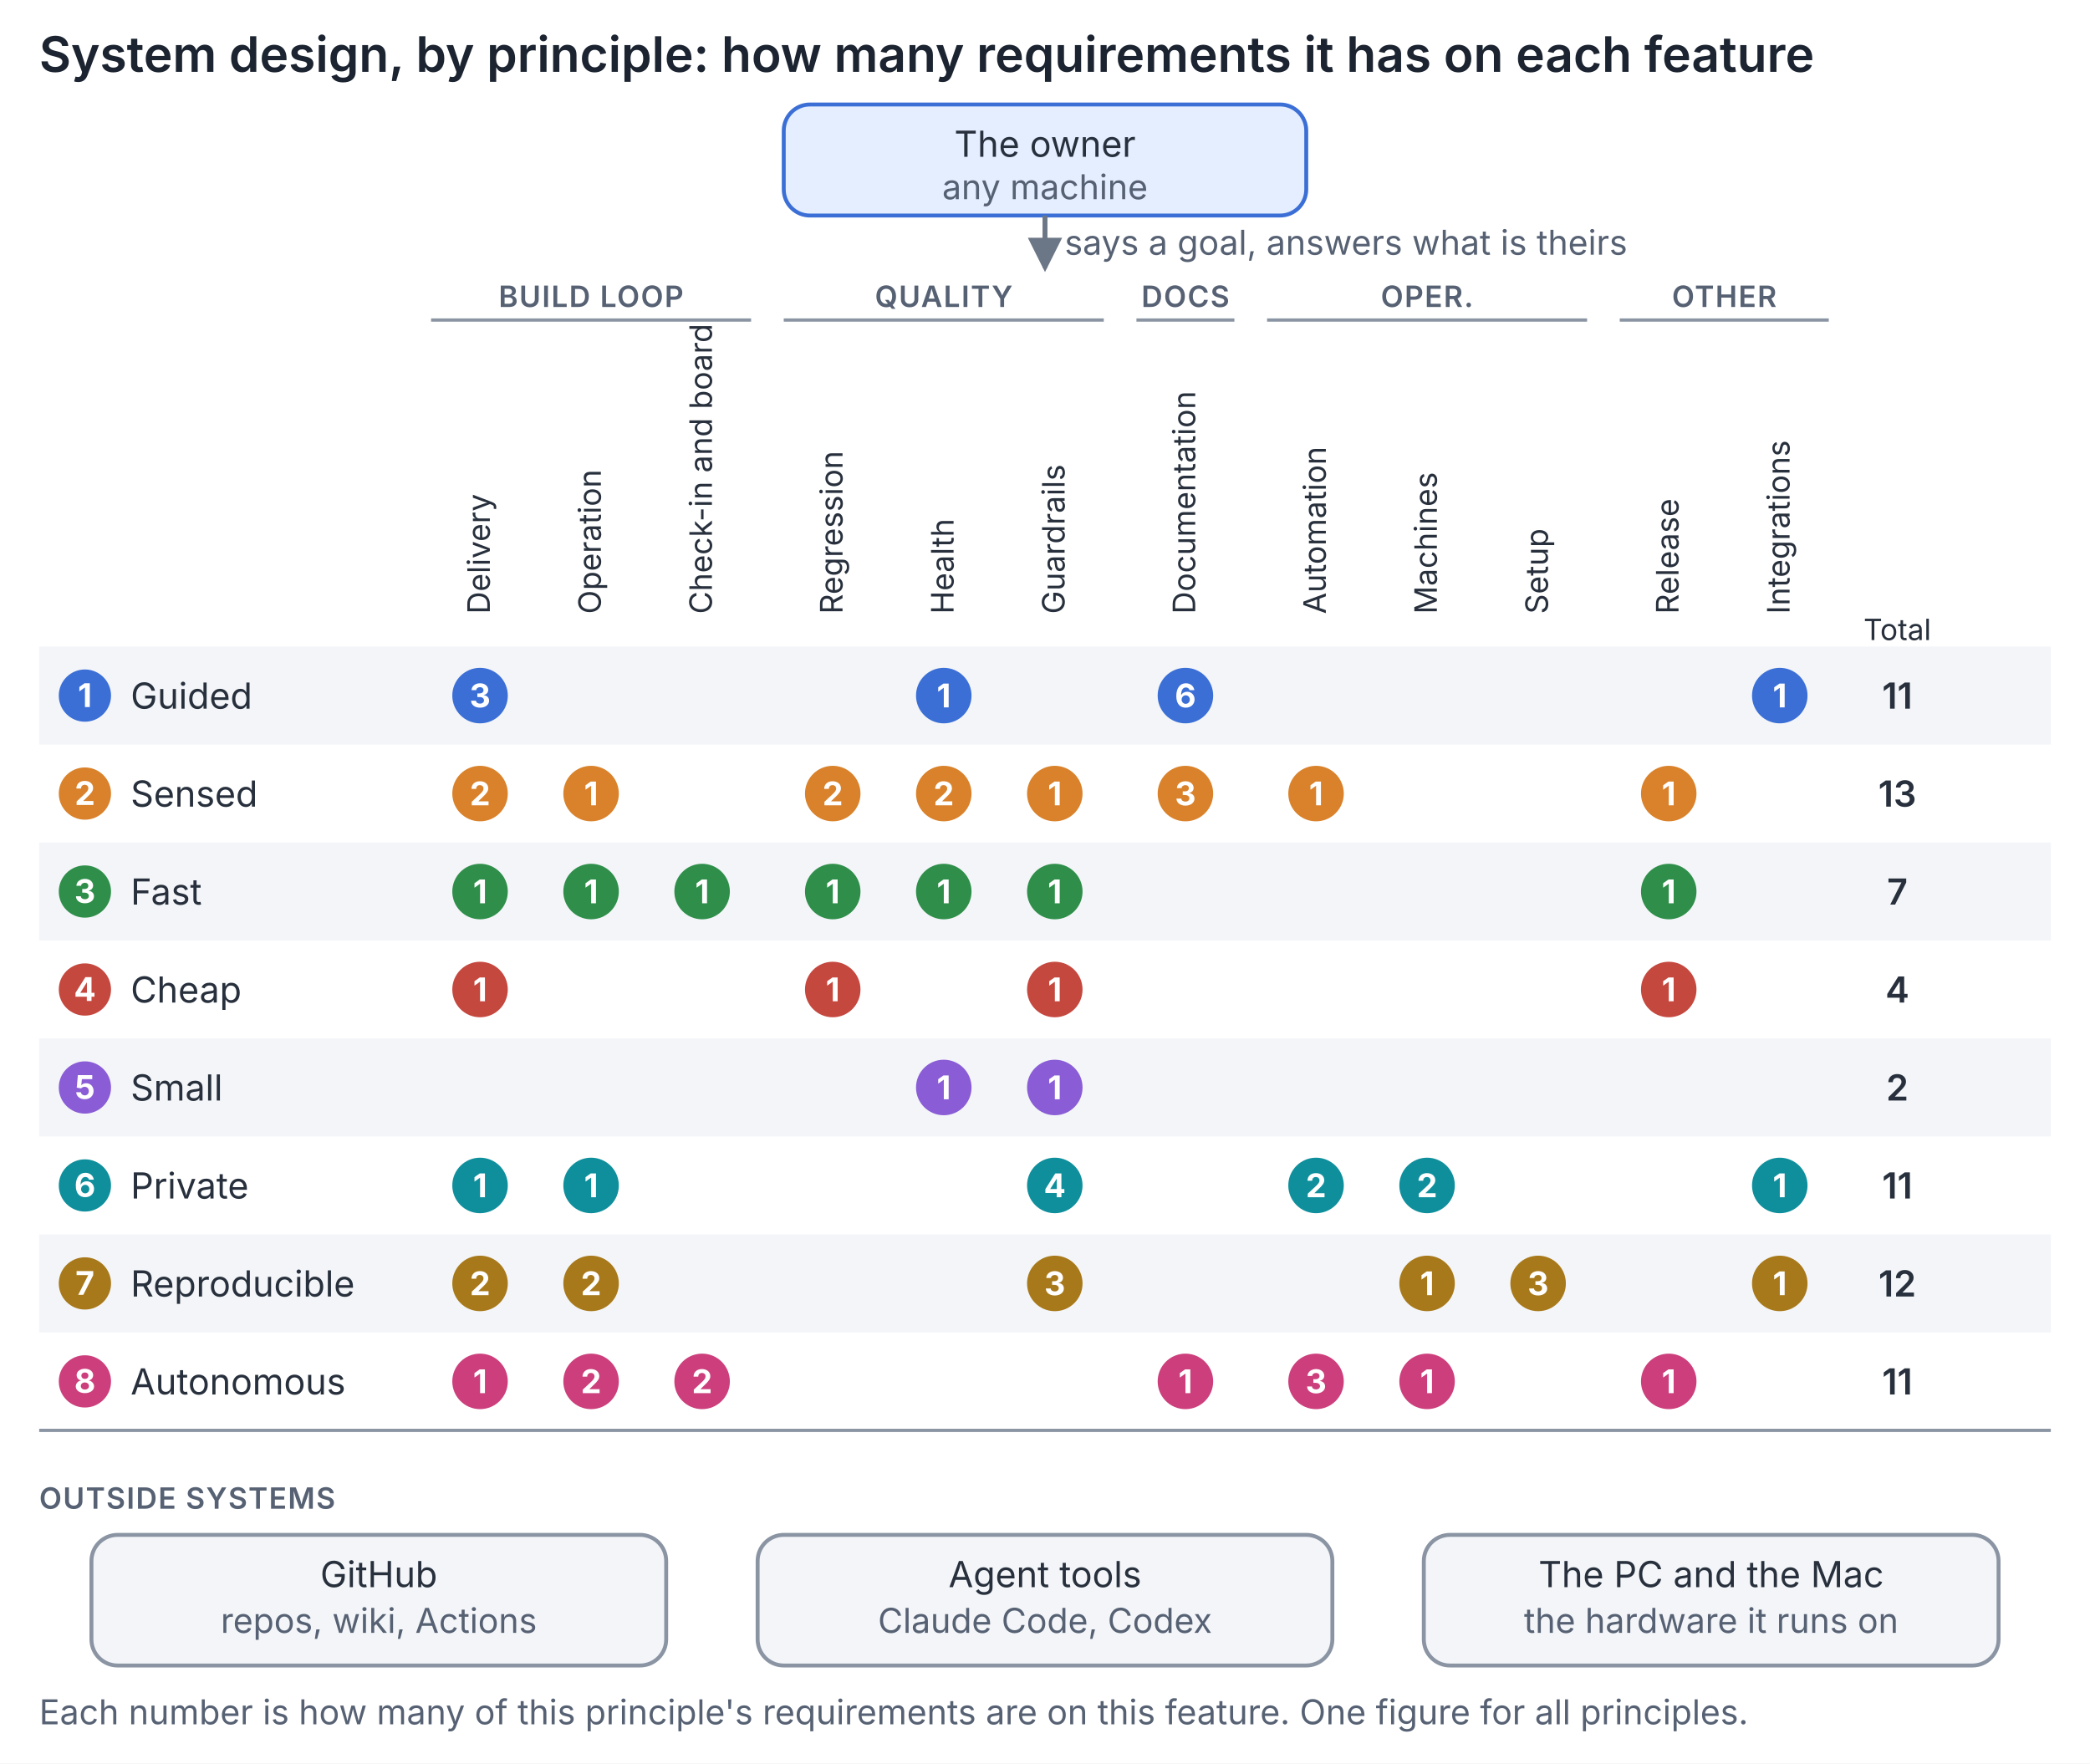
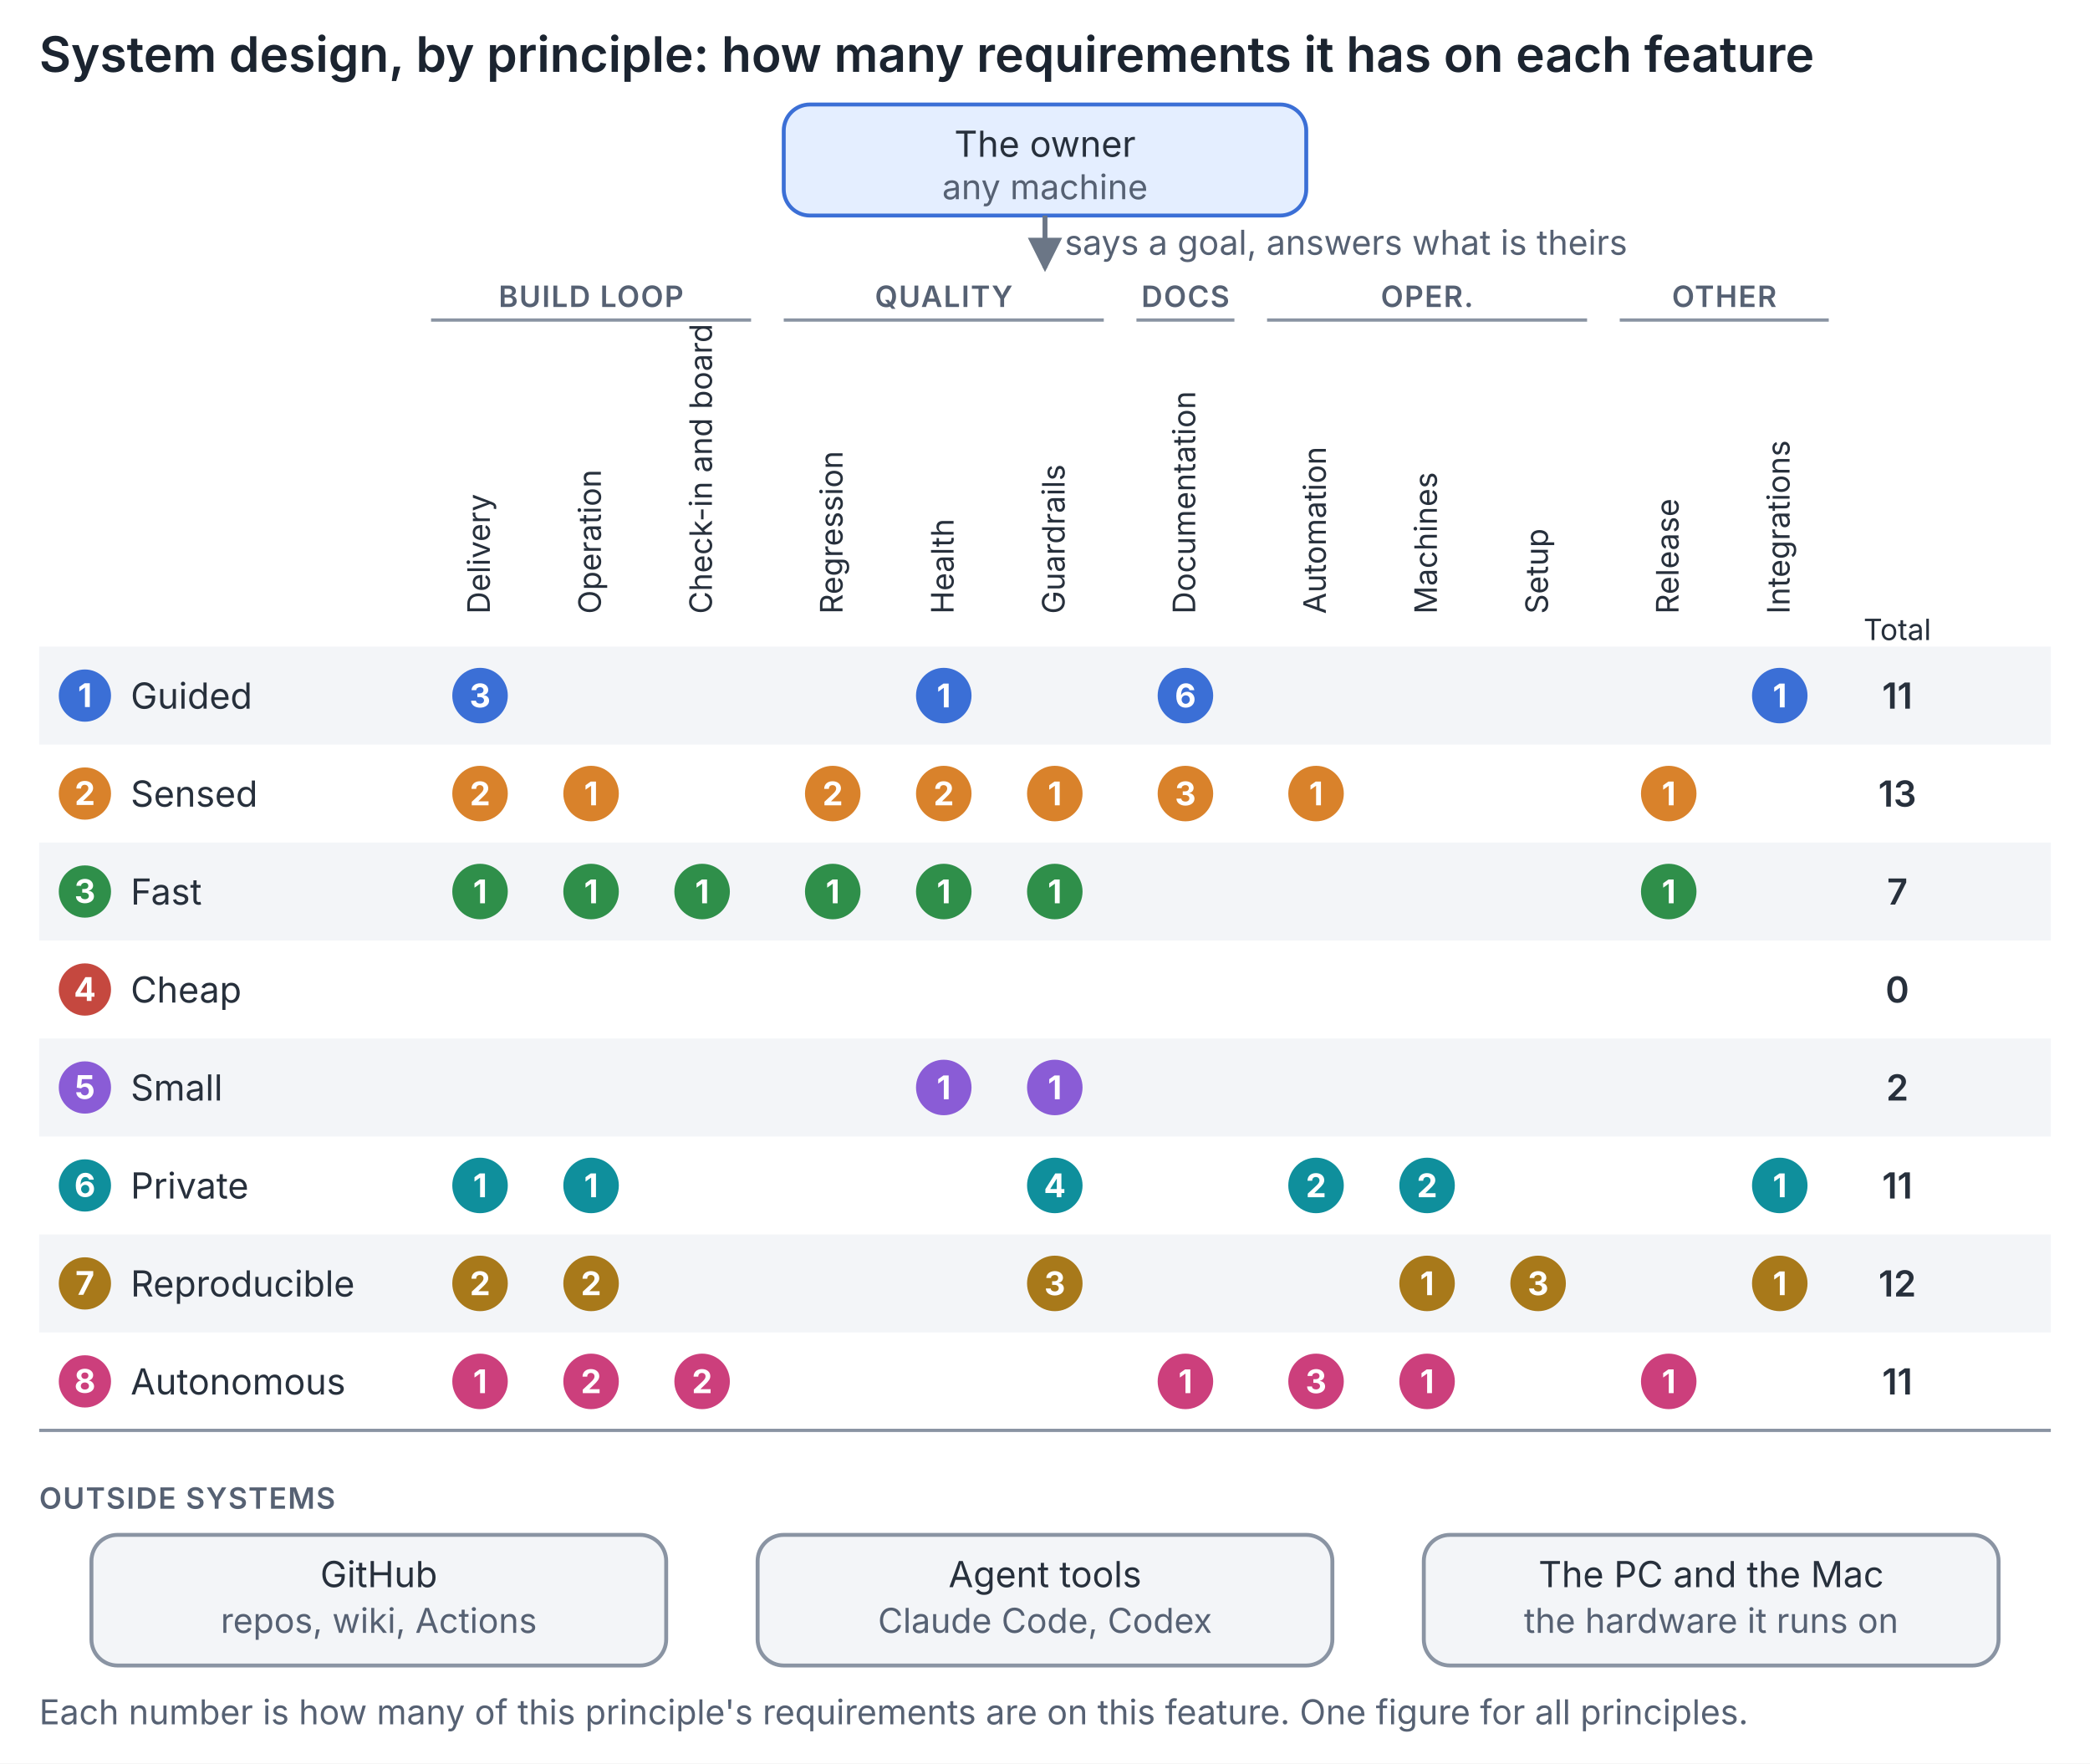
<svg xmlns="http://www.w3.org/2000/svg" viewBox="0 0 640 540" width="640" role="img" aria-label="System design, by principle: how many requirements it has on each feature">
  <style>.t{font:600 15px system-ui,-apple-system,Segoe UI,sans-serif;fill:#1b2430}.h{font:600 9px system-ui,-apple-system,Segoe UI,sans-serif;fill:#566173;letter-spacing:.04em}.s{font:400 11px system-ui,-apple-system,Segoe UI,sans-serif;fill:#27303c}.x{font:400 10.5px system-ui,-apple-system,Segoe UI,sans-serif;fill:#566173}.n{font:400 9px system-ui,-apple-system,Segoe UI,sans-serif;fill:#27303c}.k{font:700 10px system-ui,-apple-system,Segoe UI,sans-serif;fill:#fff}.bg{fill:#fff}.you{fill:#e4eeff;stroke:#3b6fd6}.box{fill:#f3f5f8;stroke:#8a94a3}.stripe{fill:#f3f5f8}.rule{stroke:#8a94a3;stroke-width:1}.a{stroke:#6b7686;stroke-width:1.5;fill:none}.ah{fill:#6b7686}.c1{fill:#3b6fd6}.c2{fill:#d9822b}.c3{fill:#2f8f4a}.c4{fill:#c5483f}.c5{fill:#8a5cd6}.c6{fill:#0f8f9c}.c7{fill:#a8791a}.c8{fill:#cc3f7c}@media (prefers-color-scheme: dark){.t{fill:#eef2f6}.h,.x{fill:#a3afbf}.s,.n{fill:#e1e7ee}.k{fill:#12171d}.bg{fill:#12171d}.you{fill:#162a4f;stroke:#6d9bf0}.box{fill:#222b36;stroke:#5c6b7d}.stripe{fill:#181e26}.rule{stroke:#5c6b7d}.a{stroke:#9aa7b8}.ah{fill:#9aa7b8}.c1{fill:#6d9bf0}.c2{fill:#f0a050}.c3{fill:#4fb56c}.c4{fill:#e0736a}.c5{fill:#b08cf0}.c6{fill:#3fc4d2}.c7{fill:#e0b84a}.c8{fill:#f07aa8}}</style>
  <defs>
    <marker id="ah" viewBox="0 0 8 8" refX="7" refY="4" markerWidth="7" markerHeight="7" orient="auto-start-reverse">
      <path d="M0 0 L8 4 L0 8 z" class="ah" />
    </marker>
  </defs>
  <rect width="640" height="540" class="bg" />
  <text x="12" y="22" class="t">System design, by principle: how many requirements it has on each feature</text>
  <rect x="240" y="32" width="160" height="34" rx="8" class="you" stroke-width="1.2" />
  <text x="320" y="48" text-anchor="middle" class="s">The owner</text>
  <text x="320" y="61" text-anchor="middle" class="x">any machine</text>
  <path d="M320 66 L320 82" class="a" marker-end="url(#ah)" />
  <text x="326" y="78" class="x">says a goal, answers what is theirs</text>
  <text x="181.0" y="94" text-anchor="middle" class="h">BUILD LOOP</text>
  <path d="M132 98 L230 98" class="rule" />
  <text x="289.0" y="94" text-anchor="middle" class="h">QUALITY</text>
  <path d="M240 98 L338 98" class="rule" />
  <text x="363.0" y="94" text-anchor="middle" class="h">DOCS</text>
  <path d="M348 98 L378 98" class="rule" />
  <text x="437.0" y="94" text-anchor="middle" class="h">OPER.</text>
  <path d="M388 98 L486 98" class="rule" />
  <text x="528.0" y="94" text-anchor="middle" class="h">OTHER</text>
  <path d="M496 98 L560 98" class="rule" />
  <text transform="translate(147.0 104) rotate(-90)" x="-84" y="3" class="n" style="font-size:9.5px">Delivery</text>
  <text transform="translate(181.0 104) rotate(-90)" x="-84" y="3" class="n" style="font-size:9.5px">Operation</text>
  <text transform="translate(215.0 104) rotate(-90)" x="-84" y="3" class="n" style="font-size:9.5px">Check-in and board</text>
  <text transform="translate(255.0 104) rotate(-90)" x="-84" y="3" class="n" style="font-size:9.5px">Regression</text>
  <text transform="translate(289.0 104) rotate(-90)" x="-84" y="3" class="n" style="font-size:9.5px">Health</text>
  <text transform="translate(323.0 104) rotate(-90)" x="-84" y="3" class="n" style="font-size:9.5px">Guardrails</text>
  <text transform="translate(363.0 104) rotate(-90)" x="-84" y="3" class="n" style="font-size:9.5px">Documentation</text>
  <text transform="translate(403.0 104) rotate(-90)" x="-84" y="3" class="n" style="font-size:9.5px">Automation</text>
  <text transform="translate(437.0 104) rotate(-90)" x="-84" y="3" class="n" style="font-size:9.5px">Machines</text>
  <text transform="translate(471.0 104) rotate(-90)" x="-84" y="3" class="n" style="font-size:9.5px">Setup</text>
  <text transform="translate(511.0 104) rotate(-90)" x="-84" y="3" class="n" style="font-size:9.5px">Release</text>
  <text transform="translate(545.0 104) rotate(-90)" x="-84" y="3" class="n" style="font-size:9.5px">Integrations</text>
  <text x="581.0" y="196" text-anchor="middle" class="n">Total</text>
  <rect x="12" y="198" width="616" height="30" class="stripe" />
  <circle cx="26" cy="213" r="8" class="c1" />
  <text x="26" y="216.5" text-anchor="middle" class="k">1</text>
  <text x="40" y="217" class="s">Guided</text>
  <circle cx="147.0" cy="213.0" r="8.5" class="c1" />
  <text x="147.0" y="216.6" text-anchor="middle" class="k">3</text>
  <circle cx="289.0" cy="213.0" r="8.5" class="c1" />
  <text x="289.0" y="216.6" text-anchor="middle" class="k">1</text>
  <circle cx="363.0" cy="213.0" r="8.5" class="c1" />
  <text x="363.0" y="216.6" text-anchor="middle" class="k">6</text>
  <circle cx="545.0" cy="213.0" r="8.5" class="c1" />
  <text x="545.0" y="216.6" text-anchor="middle" class="k">1</text>
  <text x="581.0" y="217" text-anchor="middle" class="s" style="font-weight:600">11</text>
  <circle cx="26" cy="243" r="8" class="c2" />
  <text x="26" y="246.5" text-anchor="middle" class="k">2</text>
  <text x="40" y="247" class="s">Sensed</text>
  <circle cx="147.0" cy="243.0" r="8.5" class="c2" />
  <text x="147.0" y="246.6" text-anchor="middle" class="k">2</text>
  <circle cx="181.0" cy="243.0" r="8.5" class="c2" />
  <text x="181.0" y="246.6" text-anchor="middle" class="k">1</text>
  <circle cx="255.0" cy="243.0" r="8.5" class="c2" />
  <text x="255.0" y="246.6" text-anchor="middle" class="k">2</text>
  <circle cx="289.0" cy="243.0" r="8.5" class="c2" />
  <text x="289.0" y="246.6" text-anchor="middle" class="k">2</text>
  <circle cx="323.0" cy="243.0" r="8.5" class="c2" />
  <text x="323.0" y="246.6" text-anchor="middle" class="k">1</text>
  <circle cx="363.0" cy="243.0" r="8.5" class="c2" />
  <text x="363.0" y="246.6" text-anchor="middle" class="k">3</text>
  <circle cx="403.0" cy="243.0" r="8.5" class="c2" />
  <text x="403.0" y="246.6" text-anchor="middle" class="k">1</text>
  <circle cx="511.0" cy="243.0" r="8.5" class="c2" />
  <text x="511.0" y="246.6" text-anchor="middle" class="k">1</text>
  <text x="581.0" y="247" text-anchor="middle" class="s" style="font-weight:600">13</text>
  <rect x="12" y="258" width="616" height="30" class="stripe" />
  <circle cx="26" cy="273" r="8" class="c3" />
  <text x="26" y="276.5" text-anchor="middle" class="k">3</text>
  <text x="40" y="277" class="s">Fast</text>
  <circle cx="147.0" cy="273.0" r="8.5" class="c3" />
  <text x="147.0" y="276.6" text-anchor="middle" class="k">1</text>
  <circle cx="181.0" cy="273.0" r="8.5" class="c3" />
  <text x="181.0" y="276.6" text-anchor="middle" class="k">1</text>
  <circle cx="215.0" cy="273.0" r="8.5" class="c3" />
  <text x="215.0" y="276.6" text-anchor="middle" class="k">1</text>
  <circle cx="255.0" cy="273.0" r="8.5" class="c3" />
  <text x="255.0" y="276.6" text-anchor="middle" class="k">1</text>
  <circle cx="289.0" cy="273.0" r="8.5" class="c3" />
  <text x="289.0" y="276.6" text-anchor="middle" class="k">1</text>
  <circle cx="323.0" cy="273.0" r="8.5" class="c3" />
  <text x="323.0" y="276.6" text-anchor="middle" class="k">1</text>
  <circle cx="511.0" cy="273.0" r="8.5" class="c3" />
  <text x="511.0" y="276.6" text-anchor="middle" class="k">1</text>
  <text x="581.0" y="277" text-anchor="middle" class="s" style="font-weight:600">7</text>
  <circle cx="26" cy="303" r="8" class="c4" />
  <text x="26" y="306.5" text-anchor="middle" class="k">4</text>
  <text x="40" y="307" class="s">Cheap</text>
-   <circle cx="147.0" cy="303.0" r="8.5" class="c4" />
-   <text x="147.0" y="306.6" text-anchor="middle" class="k">1</text>
-   <circle cx="255.0" cy="303.0" r="8.5" class="c4" />
-   <text x="255.0" y="306.6" text-anchor="middle" class="k">1</text>
-   <circle cx="323.0" cy="303.0" r="8.5" class="c4" />
-   <text x="323.0" y="306.6" text-anchor="middle" class="k">1</text>
-   <circle cx="511.0" cy="303.0" r="8.5" class="c4" />
-   <text x="511.0" y="306.6" text-anchor="middle" class="k">1</text>
-   <text x="581.0" y="307" text-anchor="middle" class="s" style="font-weight:600">4</text>
+   <text x="581.0" y="307" text-anchor="middle" class="s" style="font-weight:600">0</text>
  <rect x="12" y="318" width="616" height="30" class="stripe" />
  <circle cx="26" cy="333" r="8" class="c5" />
  <text x="26" y="336.5" text-anchor="middle" class="k">5</text>
  <text x="40" y="337" class="s">Small</text>
  <circle cx="289.0" cy="333.0" r="8.5" class="c5" />
  <text x="289.0" y="336.6" text-anchor="middle" class="k">1</text>
  <circle cx="323.0" cy="333.0" r="8.5" class="c5" />
  <text x="323.0" y="336.6" text-anchor="middle" class="k">1</text>
  <text x="581.0" y="337" text-anchor="middle" class="s" style="font-weight:600">2</text>
  <circle cx="26" cy="363" r="8" class="c6" />
  <text x="26" y="366.5" text-anchor="middle" class="k">6</text>
  <text x="40" y="367" class="s">Private</text>
  <circle cx="147.0" cy="363.0" r="8.5" class="c6" />
  <text x="147.0" y="366.6" text-anchor="middle" class="k">1</text>
  <circle cx="181.0" cy="363.0" r="8.5" class="c6" />
  <text x="181.0" y="366.6" text-anchor="middle" class="k">1</text>
  <circle cx="323.0" cy="363.0" r="8.5" class="c6" />
  <text x="323.0" y="366.6" text-anchor="middle" class="k">4</text>
  <circle cx="403.0" cy="363.0" r="8.5" class="c6" />
  <text x="403.0" y="366.6" text-anchor="middle" class="k">2</text>
  <circle cx="437.0" cy="363.0" r="8.5" class="c6" />
  <text x="437.0" y="366.6" text-anchor="middle" class="k">2</text>
  <circle cx="545.0" cy="363.0" r="8.5" class="c6" />
  <text x="545.0" y="366.6" text-anchor="middle" class="k">1</text>
  <text x="581.0" y="367" text-anchor="middle" class="s" style="font-weight:600">11</text>
  <rect x="12" y="378" width="616" height="30" class="stripe" />
  <circle cx="26" cy="393" r="8" class="c7" />
  <text x="26" y="396.5" text-anchor="middle" class="k">7</text>
  <text x="40" y="397" class="s">Reproducible</text>
  <circle cx="147.0" cy="393.0" r="8.5" class="c7" />
  <text x="147.0" y="396.6" text-anchor="middle" class="k">2</text>
  <circle cx="181.0" cy="393.0" r="8.5" class="c7" />
  <text x="181.0" y="396.6" text-anchor="middle" class="k">2</text>
  <circle cx="323.0" cy="393.0" r="8.5" class="c7" />
  <text x="323.0" y="396.6" text-anchor="middle" class="k">3</text>
  <circle cx="437.0" cy="393.0" r="8.5" class="c7" />
  <text x="437.0" y="396.6" text-anchor="middle" class="k">1</text>
  <circle cx="471.0" cy="393.0" r="8.5" class="c7" />
  <text x="471.0" y="396.6" text-anchor="middle" class="k">3</text>
  <circle cx="545.0" cy="393.0" r="8.5" class="c7" />
  <text x="545.0" y="396.6" text-anchor="middle" class="k">1</text>
  <text x="581.0" y="397" text-anchor="middle" class="s" style="font-weight:600">12</text>
  <circle cx="26" cy="423" r="8" class="c8" />
  <text x="26" y="426.5" text-anchor="middle" class="k">8</text>
  <text x="40" y="427" class="s">Autonomous</text>
  <circle cx="147.0" cy="423.0" r="8.5" class="c8" />
  <text x="147.0" y="426.6" text-anchor="middle" class="k">1</text>
  <circle cx="181.0" cy="423.0" r="8.5" class="c8" />
  <text x="181.0" y="426.6" text-anchor="middle" class="k">2</text>
  <circle cx="215.0" cy="423.0" r="8.5" class="c8" />
  <text x="215.0" y="426.6" text-anchor="middle" class="k">2</text>
  <circle cx="363.0" cy="423.0" r="8.5" class="c8" />
  <text x="363.0" y="426.6" text-anchor="middle" class="k">1</text>
  <circle cx="403.0" cy="423.0" r="8.5" class="c8" />
  <text x="403.0" y="426.6" text-anchor="middle" class="k">3</text>
  <circle cx="437.0" cy="423.0" r="8.5" class="c8" />
  <text x="437.0" y="426.6" text-anchor="middle" class="k">1</text>
  <circle cx="511.0" cy="423.0" r="8.5" class="c8" />
  <text x="511.0" y="426.6" text-anchor="middle" class="k">1</text>
  <text x="581.0" y="427" text-anchor="middle" class="s" style="font-weight:600">11</text>
  <path d="M12 438 L628 438" class="rule" />
  <text x="12" y="462" class="h">OUTSIDE SYSTEMS</text>
  <rect x="28" y="470" width="176" height="40" rx="8" class="box" stroke-width="1.2" />
  <text x="116" y="486" text-anchor="middle" class="s">GitHub</text>
  <text x="116" y="500" text-anchor="middle" class="x">repos, wiki, Actions</text>
  <rect x="232" y="470" width="176" height="40" rx="8" class="box" stroke-width="1.2" />
  <text x="320" y="486" text-anchor="middle" class="s">Agent tools</text>
  <text x="320" y="500" text-anchor="middle" class="x">Claude Code, Codex</text>
  <rect x="436" y="470" width="176" height="40" rx="8" class="box" stroke-width="1.2" />
  <text x="524" y="486" text-anchor="middle" class="s">The PC and the Mac</text>
  <text x="524" y="500" text-anchor="middle" class="x">the hardware it runs on</text>
  <text x="12" y="528" class="x">Each number is how many of this principle's requirements are on this feature. One figure for all principles.</text>
</svg>
